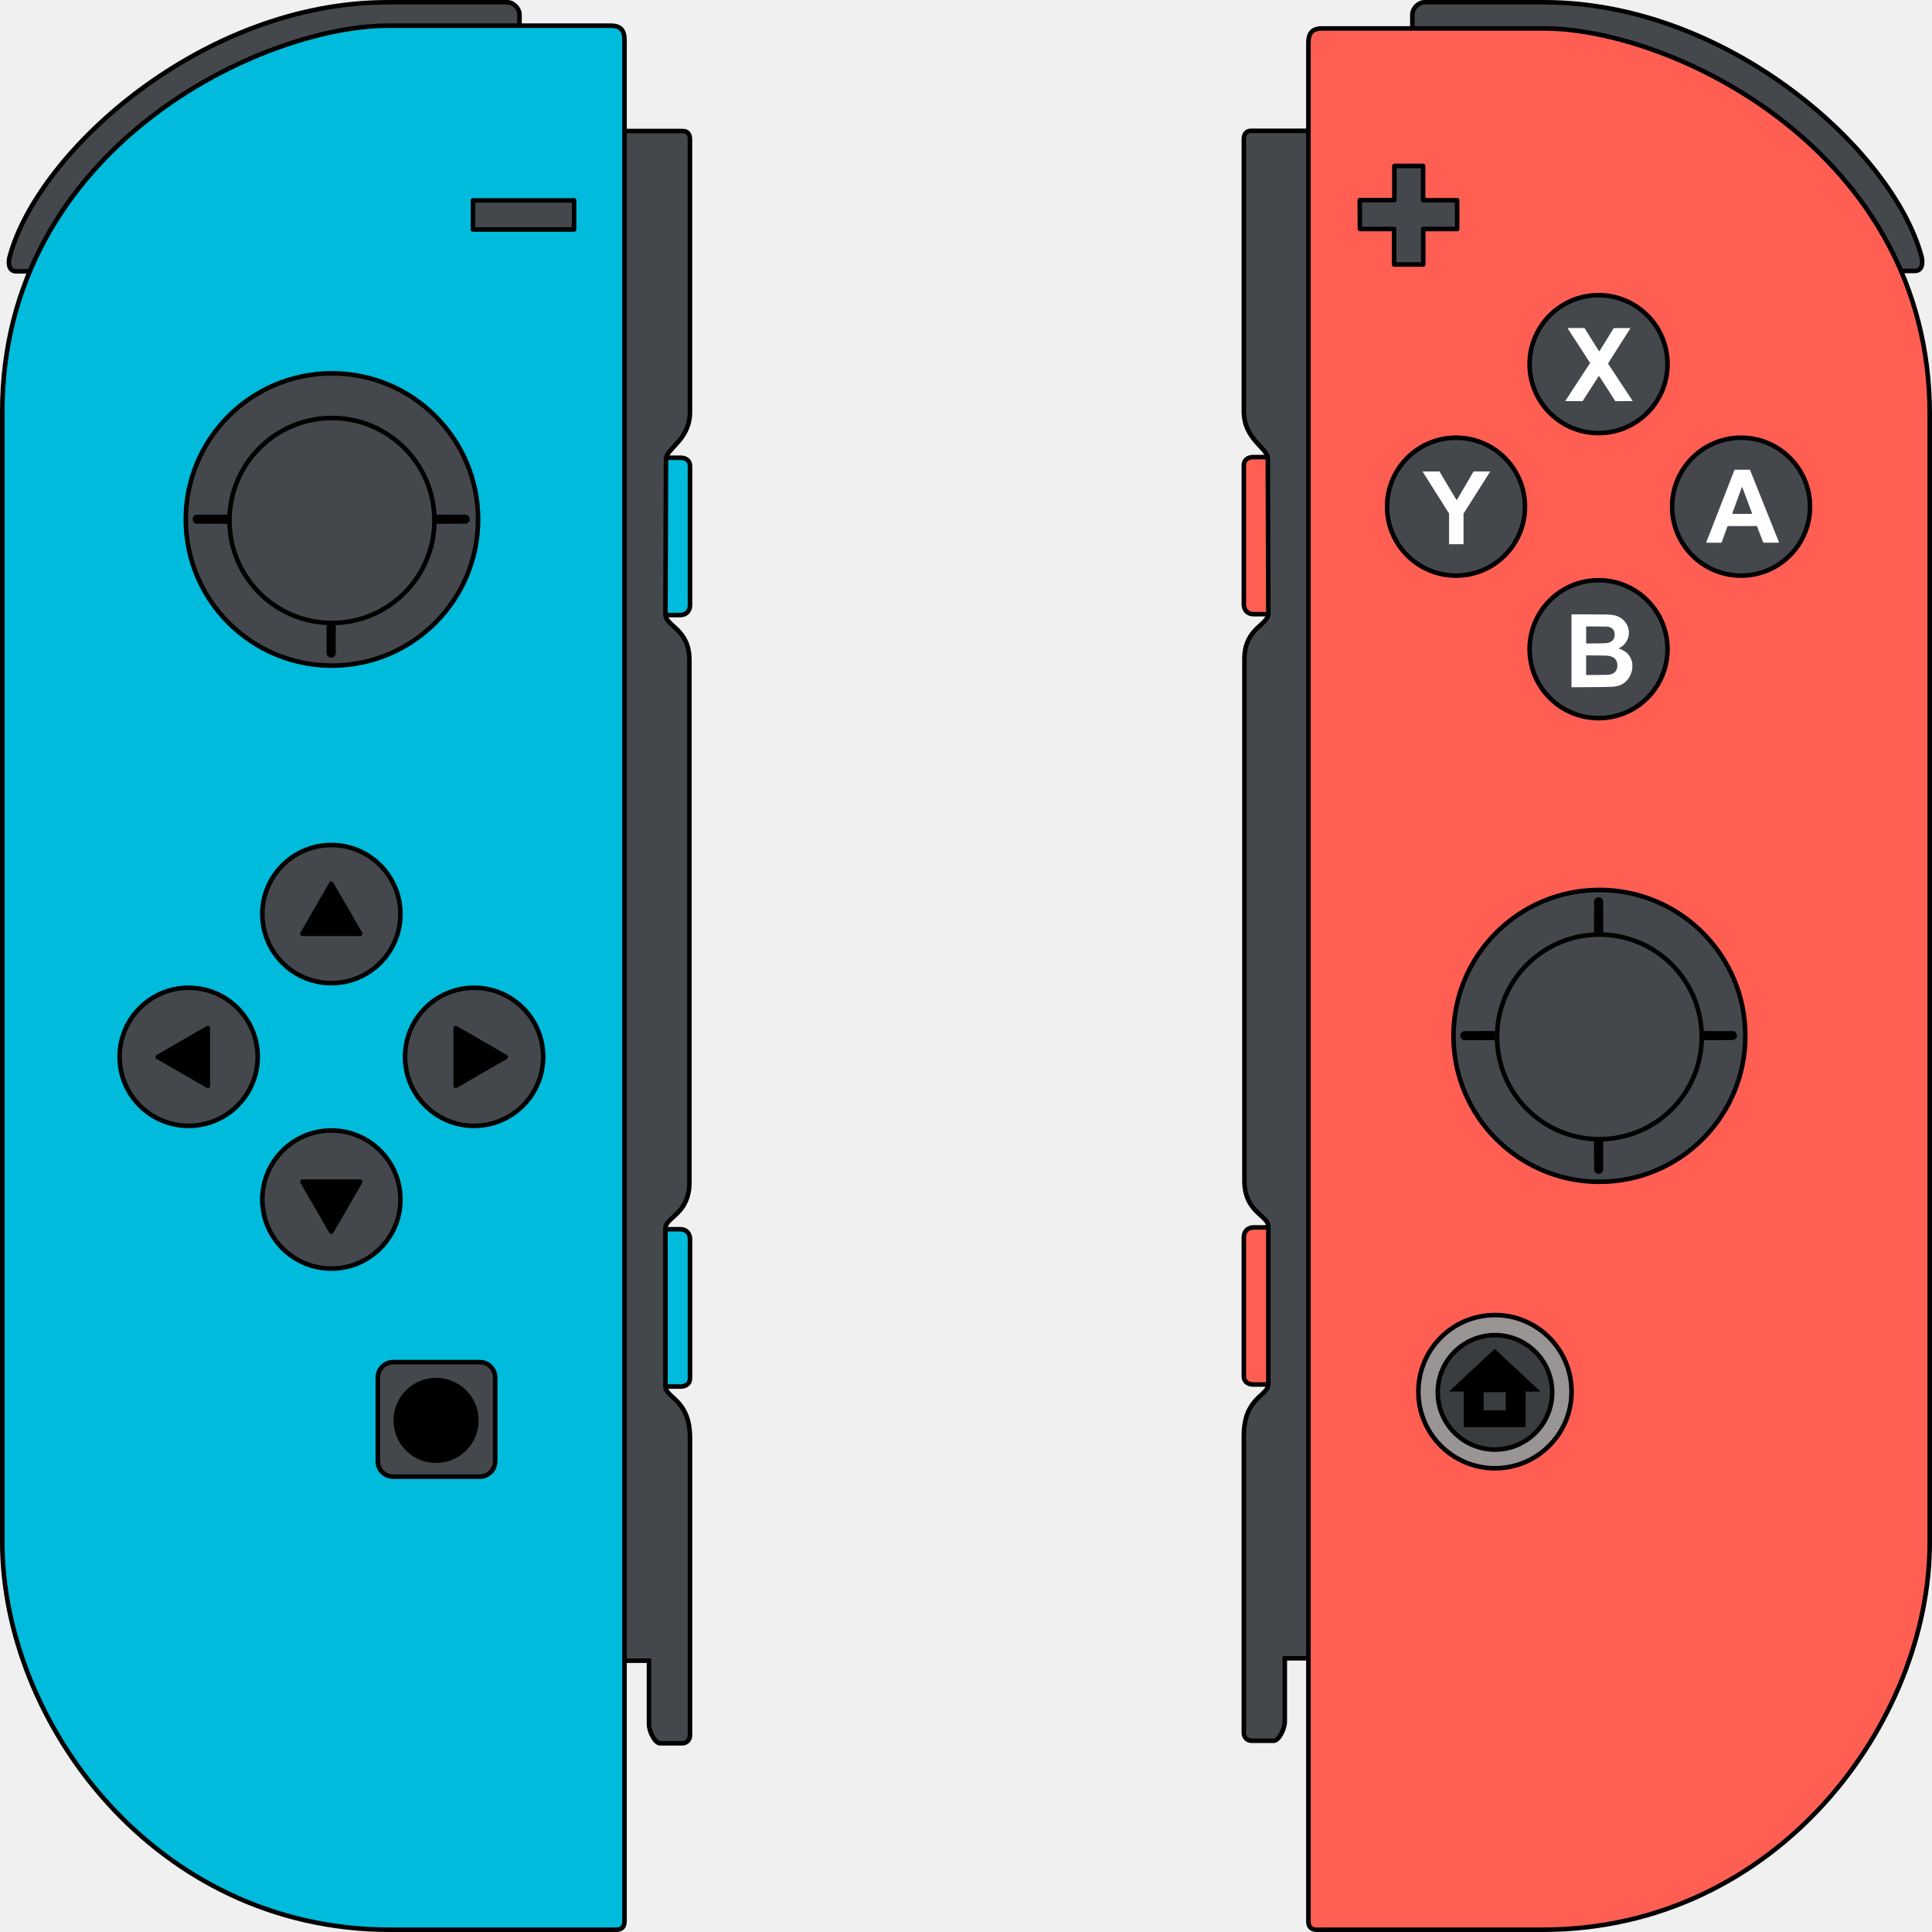
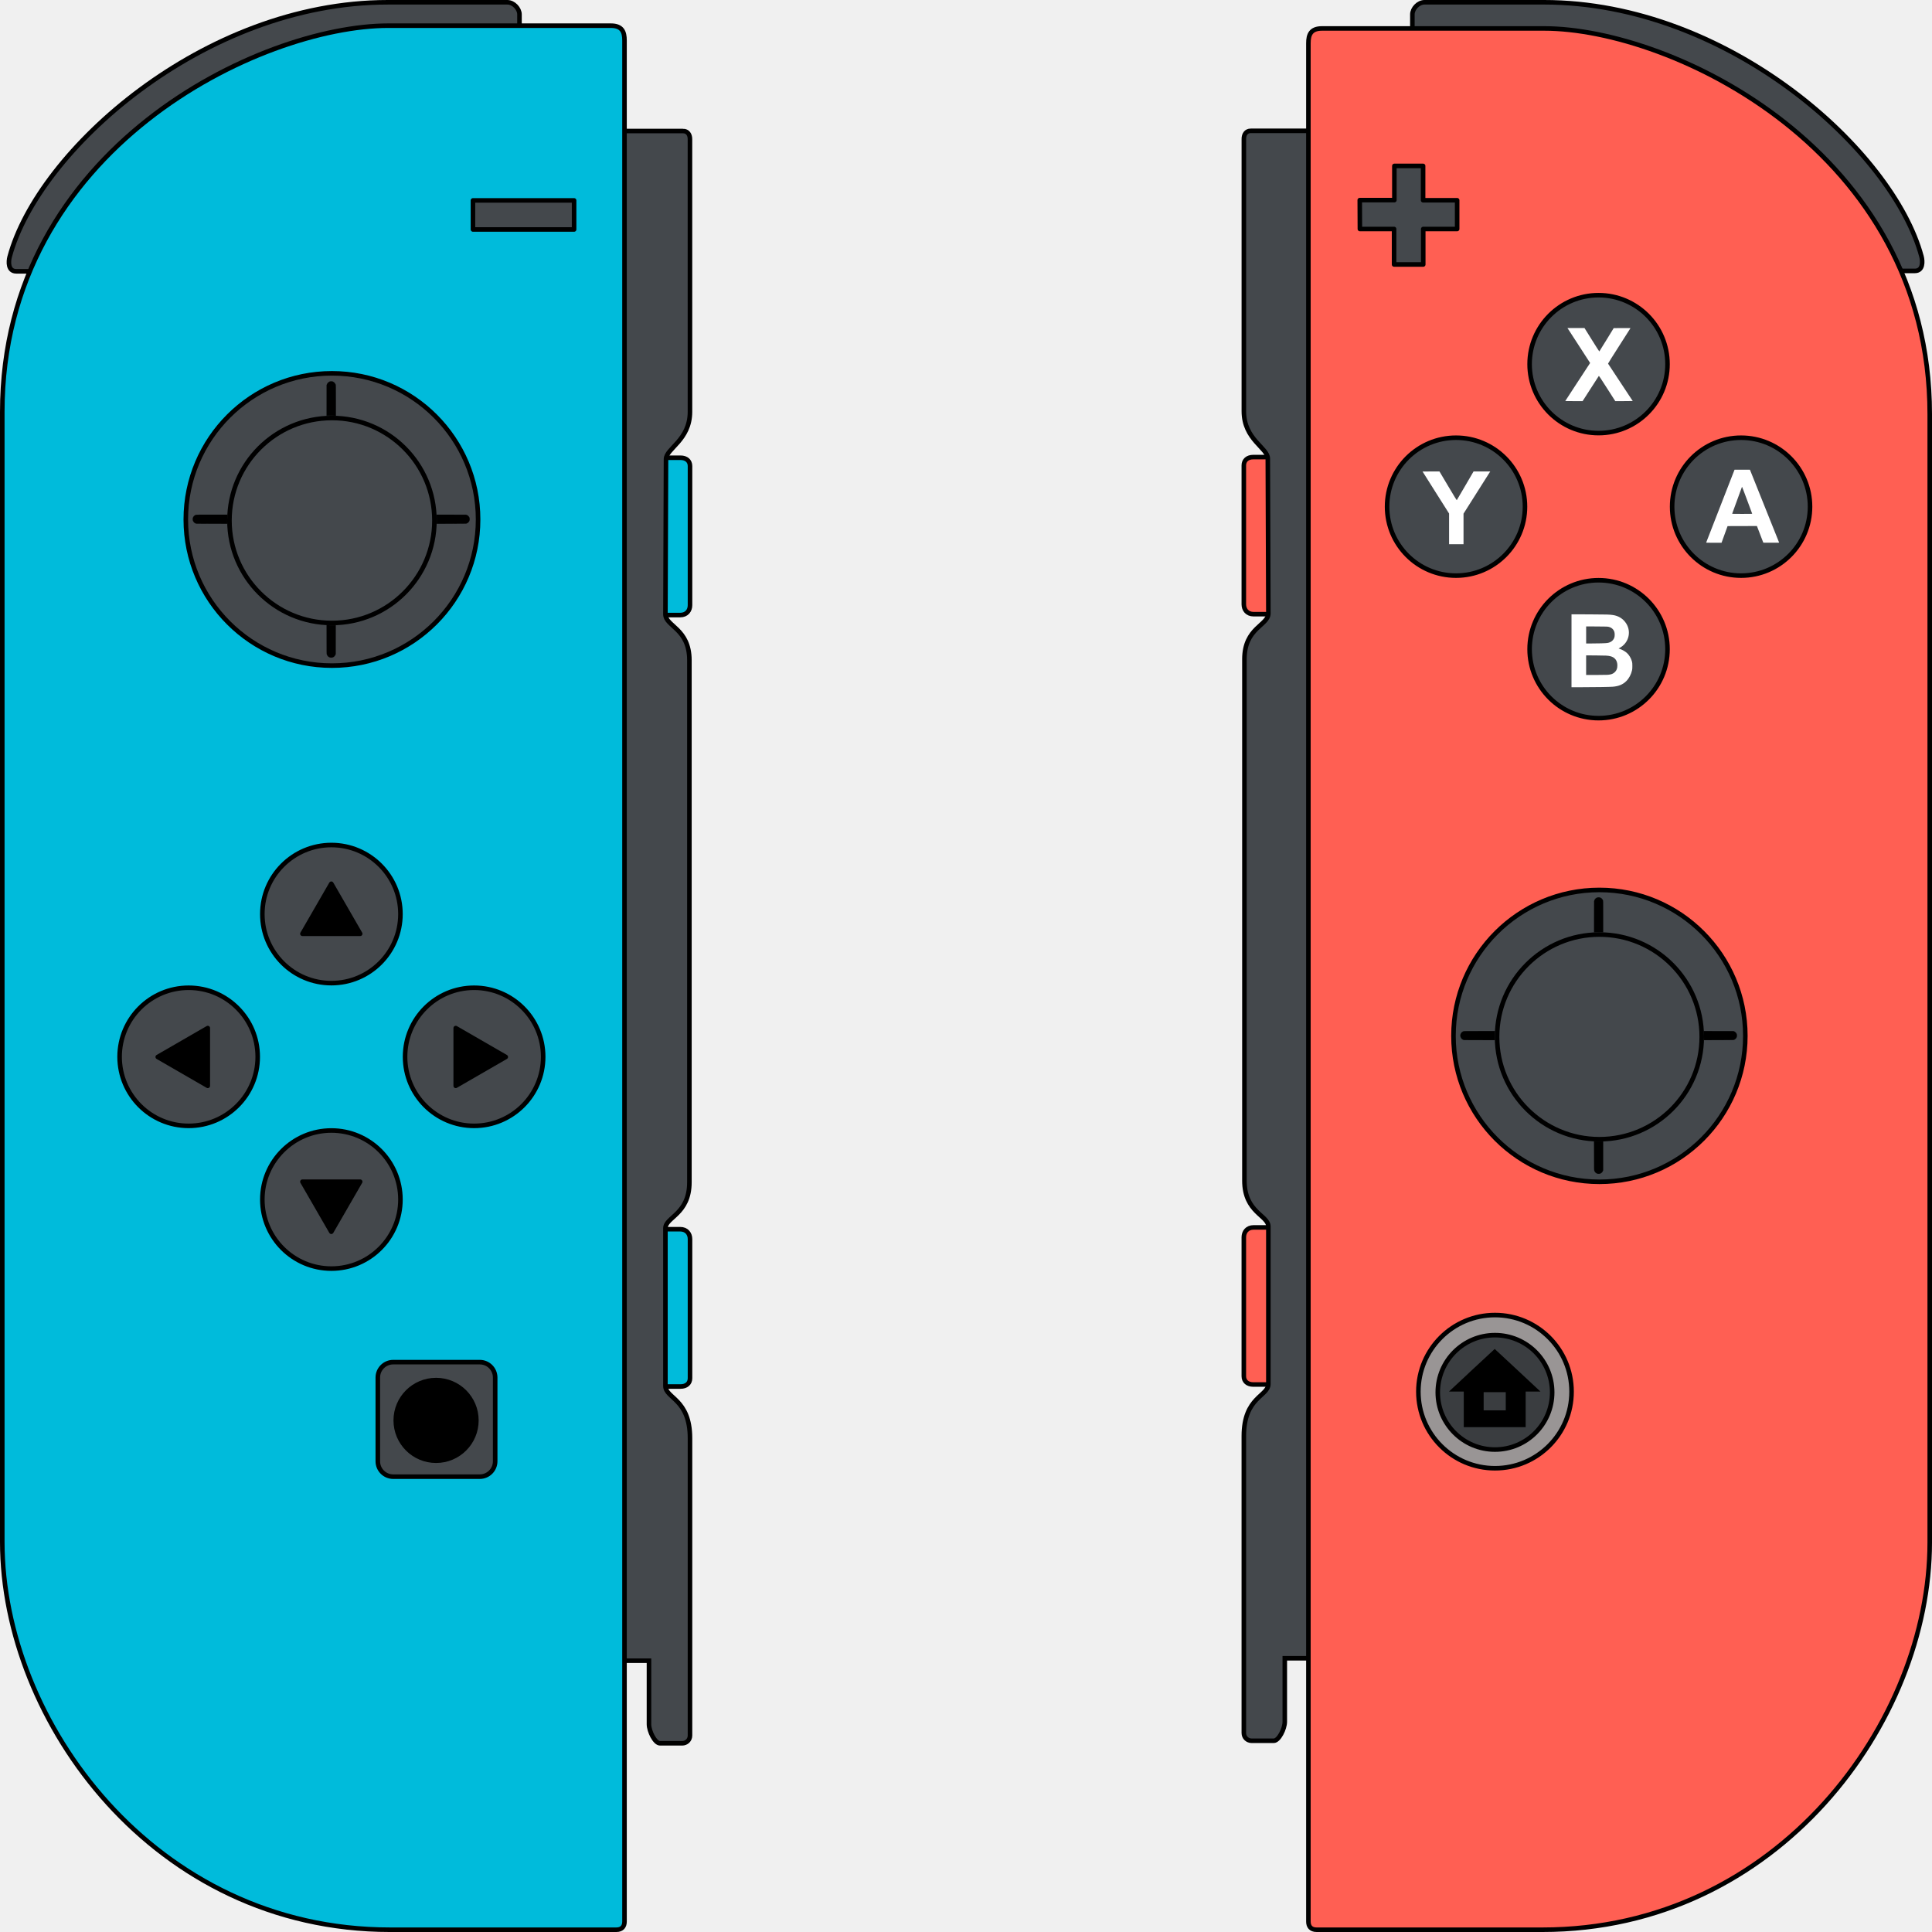
<svg xmlns="http://www.w3.org/2000/svg" width="1000" height="1000" viewBox="0 0 264.583 264.583" version="1.1" id="svg1">
  <defs id="defs1" />
  <style type="text/css" id="style1">
-         .button{fill:#ffffff;}
-         .button2{fill:#44484c;}
-     </style>
+         .button-letter{fill:#ffffff;}
+         .button{fill:#44484c;}
+   </style>
  <g id="layer1">
    <path id="path3828" d="m 93.198,62.688 h -2.621 v 21.545 h 2.566 c 0.896,0 1.352,-0.625 1.352,-1.352 V 63.819 c 0,-0.69 -0.505,-1.131 -1.297,-1.131 z" style="fill:#00bbdb;fill-opacity:1;stroke:#000000;stroke-width:0.624px;stroke-linecap:butt;stroke-linejoin:miter;stroke-opacity:1" />
    <path style="fill:#00bbdb;fill-opacity:1;stroke:#000000;stroke-width:0.624px;stroke-linecap:butt;stroke-linejoin:miter;stroke-opacity:1" d="m 93.198,189.882 h -2.621 v -21.545 h 2.566 c 0.896,0 1.352,0.625 1.352,1.352 v 19.062 c 0,0.69 -0.505,1.131 -1.297,1.131 z" id="path3830" />
    <path id="path3826" d="M 93.529,17.943 H 84.784 V 227.428 h 4.092 v 8.7 c 0,0.972 0.817,2.612 1.508,2.612 h 3.047 c 0.559,0 1.062,-0.432 1.062,-1.062 v -40.726 c 0,-5.38 -3.364,-5.446 -3.364,-7.145 v -21.6 c 0,-1.533 3.283,-1.91 3.283,-6.29 V 90.413 c 0,-4.342 -3.283,-4.634 -3.283,-6.29 l 0.078,-21.242 c 0,-1.463 3.283,-2.59 3.283,-6.483 l -0.002,-37.332 c 0.005,-0.613 -0.296,-1.124 -0.959,-1.124 z" style="fill:#44484c;fill-opacity:1;stroke:#000000;stroke-width:0.624px;stroke-linecap:butt;stroke-linejoin:miter;stroke-opacity:1" />
-     <path id="LeftShoulder" class="button2" d="M 71.142,4.584 V 1.97 c 0,-0.785 -0.801,-1.658 -1.658,-1.658 H 53.098 c -25.277,0 -47.902,20.388 -51.779,34.859 -0.177,0.66 -0.24,1.986 0.91,1.986 h 2.91 z" style="fill-opacity:1;stroke:#000000;stroke-width:0.624px;stroke-linecap:butt;stroke-linejoin:miter;stroke-opacity:1" />
+     <path id="LeftShoulder" class="button" d="M 71.142,4.584 V 1.97 c 0,-0.785 -0.801,-1.658 -1.658,-1.658 H 53.098 c -25.277,0 -47.902,20.388 -51.779,34.859 -0.177,0.66 -0.24,1.986 0.91,1.986 h 2.91 z" style="fill-opacity:1;stroke:#000000;stroke-width:0.624px;stroke-linecap:butt;stroke-linejoin:miter;stroke-opacity:1" />
    <path id="path3925" d="M 85.525,5.545 V 263.15 c 0,0.639 -0.316,1.122 -1.122,1.122 H 53.417 c -32.259,0 -53.105,-28.525 -53.105,-53.105 V 56.398 C 0.312,20.266 35.745,3.516 53.195,3.516 h 30.456 c 1.552,0 1.874,0.854 1.874,2.029 z" style="display:inline;fill:#00bbdb;fill-opacity:1;stroke:#000000;stroke-width:0.624px;stroke-linecap:butt;stroke-linejoin:miter;stroke-opacity:1" />
    <circle id="path3871" style="fill:#44484c;fill-opacity:1;stroke:#000000;stroke-width:0.624;stroke-linecap:round;stroke-linejoin:round;stroke-miterlimit:4;stroke-dasharray:none;stroke-opacity:1" cx="45.383" cy="125.181" r="9.457" />
    <circle style="fill:#44484c;fill-opacity:1;stroke:#000000;stroke-width:0.624;stroke-linecap:round;stroke-linejoin:round;stroke-miterlimit:4;stroke-dasharray:none;stroke-opacity:1" id="path3873" cx="45.383" cy="164.275" r="9.457" />
    <circle style="fill:#44484c;fill-opacity:1;stroke:#000000;stroke-width:0.624;stroke-linecap:round;stroke-linejoin:round;stroke-miterlimit:4;stroke-dasharray:none;stroke-opacity:1" id="path3875" transform="rotate(90)" cx="144.728" cy="-25.836" r="9.457" />
    <circle transform="rotate(90)" id="path3877" style="fill:#44484c;fill-opacity:1;stroke:#000000;stroke-width:0.624;stroke-linecap:round;stroke-linejoin:round;stroke-miterlimit:4;stroke-dasharray:none;stroke-opacity:1" cx="144.728" cy="-64.93" r="9.457" />
-     <rect style="fill-opacity:1;stroke:#000000;stroke-width:0.624;stroke-linecap:round;stroke-linejoin:round;stroke-miterlimit:4;stroke-dasharray:none;stroke-opacity:1" id="Back" class="button2" width="13.85" height="3.979" x="64.771" y="27.446" />
+     <rect style="fill-opacity:1;stroke:#000000;stroke-width:0.624;stroke-linecap:round;stroke-linejoin:round;stroke-miterlimit:4;stroke-dasharray:none;stroke-opacity:1" id="Back" class="button" width="13.85" height="3.979" x="64.771" y="27.446" />
    <circle id="path3907" style="fill:#44484c;fill-opacity:1;stroke:#000000;stroke-width:0.624;stroke-linecap:round;stroke-linejoin:round;stroke-miterlimit:4;stroke-dasharray:none;stroke-opacity:1" cx="45.459" cy="71.141" r="20.014" />
-     <circle style="fill:#44484c;fill-opacity:1;stroke:#000000;stroke-width:0.624;stroke-linecap:round;stroke-linejoin:round;stroke-miterlimit:4;stroke-dasharray:none;stroke-opacity:1" id="path3909" cx="45.459" cy="71.28" r="14.035" />
    <path id="path3913" d="m 45.284,90.059 c -0.243,-0.027 -0.452,-0.208 -0.529,-0.457 -0.014,-0.05 -0.017,-0.206 -0.019,-2.022 l -0.002,-1.968 0.144,0.008 c 0.079,0.004 0.358,0.008 0.62,0.008 h 0.476 l -0.002,1.97 -0.002,1.97 -0.021,0.063 c -0.065,0.191 -0.216,0.34 -0.407,0.404 -0.062,0.021 -0.18,0.032 -0.255,0.023 v 0 z" style="fill:#000000;fill-opacity:1;stroke:#000000;stroke-width:0.02;stroke-linecap:round;stroke-linejoin:round;stroke-miterlimit:4;stroke-dasharray:none;stroke-opacity:1" />
+     <path id="path3913-8" d="m 45.435,52.223 c 0.247,0.029 0.46,0.221 0.538,0.484 0.014,0.053 0.017,0.218 0.019,2.144 l 0.002,2.087 -0.147,-0.008 c -0.081,-0.004 -0.364,-0.008 -0.63,-0.008 h -0.484 l 0.002,-2.089 0.002,-2.089 0.022,-0.067 c 0.066,-0.202 0.219,-0.361 0.413,-0.428 0.063,-0.022 0.184,-0.034 0.259,-0.025 v 0 z" style="fill:#000000;fill-opacity:1;stroke:#000000;stroke-width:0.02;stroke-linecap:round;stroke-linejoin:round;stroke-miterlimit:4;stroke-dasharray:none;stroke-opacity:1" />
    <path id="path3915" d="m 59.807,71.322 c 0,-0.221 -0.005,-0.5 -0.007,-0.62 l -0.007,-0.217 2.017,0.003 2.017,0.003 0.071,0.026 c 0.269,0.098 0.436,0.346 0.418,0.62 -0.009,0.152 -0.07,0.286 -0.175,0.394 -0.083,0.085 -0.161,0.13 -0.305,0.176 -0.031,0.009 -0.444,0.013 -2.034,0.015 l -1.995,0.003 v -0.403 0 z" style="fill:#000000;fill-opacity:1;stroke:#000000;stroke-width:0.02;stroke-linecap:round;stroke-linejoin:round;stroke-miterlimit:4;stroke-dasharray:none;stroke-opacity:1" />
    <path id="path3917" d="m 26.928,71.714 c -0.134,-0.018 -0.265,-0.085 -0.361,-0.187 -0.333,-0.352 -0.165,-0.913 0.307,-1.028 0.044,-0.011 0.43,-0.013 2.153,-0.013 l 2.1,-3.59e-4 -0.007,0.207 c -0.005,0.114 -0.007,0.393 -0.007,0.619 v 0.412 l -2.063,-0.001 c -1.135,-6.38e-4 -2.089,-0.005 -2.121,-0.009 z" style="fill:#000000;fill-opacity:1;stroke:#000000;stroke-width:0.02;stroke-linecap:round;stroke-linejoin:round;stroke-miterlimit:4;stroke-dasharray:none;stroke-opacity:1" />
+     <circle style="fill-opacity:1;stroke:#000000;stroke-width:0.624;stroke-linecap:round;stroke-linejoin:round;stroke-miterlimit:4;stroke-dasharray:none;stroke-opacity:1" id="LeftStick" class="button" cx="45.459" cy="71.28" r="14.035" />
    <rect style="fill:#44484c;fill-opacity:1;stroke:#000000;stroke-width:0.624;stroke-linecap:round;stroke-linejoin:round;stroke-miterlimit:4;stroke-dasharray:none;stroke-opacity:1" id="rect3919" width="16.073" height="15.683" x="51.74" y="186.542" ry="2.107" />
    <circle style="fill:#000000;stroke:#000000;stroke-width:0.624;stroke-linecap:round;stroke-linejoin:round;stroke-miterlimit:4;stroke-dasharray:none;stroke-opacity:1" id="path3921" cx="59.719" cy="194.52" r="5.52" />
    <path style="stroke:#000000;stroke-width:0.905;stroke-linecap:round;stroke-linejoin:round;stroke-miterlimit:4;stroke-dasharray:none;stroke-opacity:1" id="DpadRight" d="m 134.973,862.558 0,-11.468 9.932,5.734 z" transform="matrix(0.6899713,0,0,0.6899713,-30.71697,-446.4368)" />
    <path transform="matrix(-0.6899713,0,0,0.6899713,121.5826,-446.4368)" d="m 134.973,862.558 0,-11.468 9.932,5.734 z" id="DpadLeft" style="stroke:#000000;stroke-width:0.905;stroke-linecap:round;stroke-linejoin:round;stroke-miterlimit:4;stroke-dasharray:none;stroke-opacity:1" />
    <path transform="matrix(0,-0.6899713,0.6899713,0,-545.8126,221.0046)" d="m 134.973,862.558 0,-11.468 9.932,5.734 z" id="DpadUp" style="stroke:#000000;stroke-width:0.905;stroke-linecap:round;stroke-linejoin:round;stroke-miterlimit:4;stroke-dasharray:none;stroke-opacity:1" />
    <path style="stroke:#000000;stroke-width:0.905;stroke-linecap:round;stroke-linejoin:round;stroke-miterlimit:4;stroke-dasharray:none;stroke-opacity:1" id="DpadDown" d="m 134.973,862.558 0,-11.468 9.932,5.734 z" transform="matrix(0,0.6899713,0.6899713,0,-545.8126,68.70501)" />
    <path style="fill:#ff5f53;fill-opacity:1;stroke:#000000;stroke-width:0.623px;stroke-linecap:butt;stroke-linejoin:miter;stroke-opacity:1" d="m 171.634,62.597 h 2.617 v 21.514 h -2.562 c -0.895,0 -1.35,-0.624 -1.35,-1.35 v -19.035 c 0,-0.689 0.504,-1.129 1.295,-1.129 z" id="path3822" />
    <path id="path3824" d="m 171.634,189.605 h 2.617 v -21.514 h -2.562 c -0.895,0 -1.35,0.624 -1.35,1.35 v 19.035 c 0,0.689 0.504,1.129 1.295,1.129 z" style="fill:#ff5f53;fill-opacity:1;stroke:#000000;stroke-width:0.623px;stroke-linecap:butt;stroke-linejoin:miter;stroke-opacity:1" />
    <path style="fill:#44484c;fill-opacity:1;stroke:#000000;stroke-width:0.623px;stroke-linecap:butt;stroke-linejoin:miter;stroke-opacity:1" d="m 171.303,17.917 h 8.732 V 227.097 h -4.086 v 8.687 c 0,0.971 -0.815,2.608 -1.506,2.608 h -3.042 c -0.558,0 -1.061,-0.431 -1.061,-1.061 V 196.666 c 0,-5.372 3.359,-5.438 3.359,-7.135 v -21.569 c 0,-1.531 -3.278,-1.907 -3.278,-6.281 V 90.281 c 0,-4.335 3.278,-4.627 3.278,-6.281 l -0.078,-21.211 c 0,-1.461 -3.278,-2.586 -3.278,-6.473 v -37.277 c -0.007,-0.612 0.296,-1.123 0.957,-1.123 z" id="path3820" />
-     <path style="fill-opacity:1;stroke:#000000;stroke-width:0.623px;stroke-linecap:butt;stroke-linejoin:miter;stroke-opacity:1" d="M 193.421,4.577 V 1.967 c 0,-0.783 0.8,-1.656 1.656,-1.656 h 16.362 c 25.24,0 47.832,20.358 51.704,34.808 0.177,0.659 0.24,1.983 -0.909,1.983 h -2.906 z" class="button2" id="RightShoulder" />
+     <path style="fill-opacity:1;stroke:#000000;stroke-width:0.623px;stroke-linecap:butt;stroke-linejoin:miter;stroke-opacity:1" d="M 193.421,4.577 V 1.967 c 0,-0.783 0.8,-1.656 1.656,-1.656 h 16.362 c 25.24,0 47.832,20.358 51.704,34.808 0.177,0.659 0.24,1.983 -0.909,1.983 h -2.906 z" class="button" id="RightShoulder" />
    <path style="fill:#ff5f53;fill-opacity:1;stroke:#000000;stroke-width:0.623px;stroke-linecap:butt;stroke-linejoin:miter;stroke-opacity:1" d="M 179.183,5.921 V 263.152 c 0,0.638 0.315,1.12 1.12,1.12 h 30.941 c 32.212,0 53.028,-28.484 53.028,-53.028 V 56.701 c 0,-36.08 -35.382,-52.806 -52.806,-52.806 h -30.411 c -1.55,0 -1.872,0.853 -1.872,2.026 z" id="path3923" />
-     <path style="fill-opacity:1;stroke:#000000;stroke-width:0.623px;stroke-linecap:round;stroke-linejoin:round;stroke-opacity:1" d="m 186.214,27.405 h 4.742 v -4.683 h 3.935 v 4.703 h 4.663 v 3.935 h -4.644 v 4.86 h -3.994 v -4.86 h -4.683 z" class="button2" id="Start" />
+     <path style="fill-opacity:1;stroke:#000000;stroke-width:0.623px;stroke-linecap:round;stroke-linejoin:round;stroke-opacity:1" d="m 186.214,27.405 h 4.742 v -4.683 h 3.935 v 4.703 h 4.663 v 3.935 h -4.644 v 4.86 h -3.994 v -4.86 h -4.683 z" class="button" id="Start" />
    <circle style="fill:#44484c;fill-opacity:1;stroke:#000000;stroke-width:0.623;stroke-linecap:round;stroke-linejoin:round;stroke-miterlimit:4;stroke-dasharray:none;stroke-opacity:1" id="path3095" cx="218.919" cy="49.868" r="9.443" />
    <circle id="path3865" style="fill:#44484c;fill-opacity:1;stroke:#000000;stroke-width:0.623;stroke-linecap:round;stroke-linejoin:round;stroke-miterlimit:4;stroke-dasharray:none;stroke-opacity:1" cx="218.919" cy="88.905" r="9.443" />
    <circle transform="rotate(90)" id="path3867" style="fill:#44484c;fill-opacity:1;stroke:#000000;stroke-width:0.623;stroke-linecap:round;stroke-linejoin:round;stroke-miterlimit:4;stroke-dasharray:none;stroke-opacity:1" cx="69.387" cy="-199.4" r="9.443" />
    <circle style="fill:#44484c;fill-opacity:1;stroke:#000000;stroke-width:0.623;stroke-linecap:round;stroke-linejoin:round;stroke-miterlimit:4;stroke-dasharray:none;stroke-opacity:1" id="path3869" transform="rotate(90)" cx="69.387" cy="-238.437" r="9.443" />
    <circle id="path3879" style="fill:#999595;fill-opacity:1;stroke:#000000;stroke-width:0.623;stroke-linecap:round;stroke-linejoin:round;stroke-miterlimit:4;stroke-dasharray:none;stroke-opacity:1" cx="204.733" cy="190.584" r="10.49" />
    <circle style="fill:#3a3d40;fill-opacity:1;stroke:#000000;stroke-width:0.623;stroke-linecap:round;stroke-linejoin:round;stroke-miterlimit:4;stroke-dasharray:none;stroke-opacity:1" id="path3881" cx="204.733" cy="190.68" r="7.834" />
    <path style="fill:#000000;stroke:#000000;stroke-width:0.623;stroke-linecap:butt;stroke-linejoin:miter;stroke-miterlimit:4;stroke-dasharray:none;stroke-opacity:1" d="m 199.222,190.262 h 1.548 v 4.873 c 2.595,0 5.496,0 7.855,0 v -4.873 h 1.548 c -1.706,-1.586 -4.001,-3.752 -5.476,-5.101 -1.784,1.64 -3.665,3.41 -5.476,5.101 z m 3.65,0.082 c 1.208,0 2.556,0 3.65,0 v 3.113 c -1.206,0 -2.554,0 -3.65,0 z" id="path3883" />
    <circle style="fill:#44484c;fill-opacity:1;stroke:#000000;stroke-width:0.623;stroke-linecap:round;stroke-linejoin:round;stroke-miterlimit:4;stroke-dasharray:none;stroke-opacity:1" id="path3888" cx="219.035" cy="141.86" r="19.985" />
-     <circle id="path3892" style="fill:#44484c;fill-opacity:1;stroke:#000000;stroke-width:0.623;stroke-linecap:round;stroke-linejoin:round;stroke-miterlimit:4;stroke-dasharray:none;stroke-opacity:1" cx="219.035" cy="141.999" r="14.014" />
    <path style="fill:#000000;stroke:#000000;stroke-width:0.019;stroke-linecap:round;stroke-linejoin:round;stroke-miterlimit:4;stroke-dasharray:none;stroke-opacity:1" d="m 218.311,125.584 c 1.4e-4,-1.337 0.007,-2.127 0.009,-2.169 0.019,-0.129 0.082,-0.252 0.18,-0.35 0.296,-0.296 0.8,-0.208 0.983,0.172 0.069,0.142 0.064,-0.03 0.064,2.317 l 1.4e-4,2.12 -0.437,-5.2e-4 c -0.24,-2.8e-4 -0.519,0.002 -0.618,0.007 l -0.181,0.007 1.9e-4,-2.103 z" id="path3899" />
    <path style="fill:#000000;fill-opacity:1;stroke:#000000;stroke-width:0.019;stroke-linecap:round;stroke-linejoin:round;stroke-miterlimit:4;stroke-dasharray:none;stroke-opacity:1" d="m 218.86,160.751 c -0.243,-0.027 -0.452,-0.208 -0.528,-0.456 -0.014,-0.05 -0.017,-0.206 -0.019,-2.019 l -0.007,-1.965 0.144,0.007 c 0.079,0.005 0.358,0.007 0.619,0.007 h 0.475 v 1.967 1.967 l -0.021,0.063 c -0.065,0.19 -0.215,0.34 -0.406,0.404 -0.062,0.021 -0.18,0.032 -0.254,0.024 v 0 z" id="path3901" />
    <path style="fill:#000000;fill-opacity:1;stroke:#000000;stroke-width:0.019;stroke-linecap:round;stroke-linejoin:round;stroke-miterlimit:4;stroke-dasharray:none;stroke-opacity:1" d="m 233.362,142.041 c 0,-0.221 -0.007,-0.5 -0.007,-0.619 l -0.007,-0.217 2.014,0.002 2.014,0.002 0.071,0.026 c 0.269,0.098 0.436,0.346 0.418,0.62 -0.009,0.152 -0.07,0.285 -0.175,0.393 -0.083,0.085 -0.161,0.13 -0.304,0.175 -0.031,0.009 -0.443,0.014 -2.031,0.017 l -1.992,0.002 v -0.402 0 z" id="path3903" />
    <path style="fill:#000000;fill-opacity:1;stroke:#000000;stroke-width:0.019;stroke-linecap:round;stroke-linejoin:round;stroke-miterlimit:4;stroke-dasharray:none;stroke-opacity:1" d="m 200.531,142.433 c -0.134,-0.019 -0.265,-0.085 -0.36,-0.186 -0.332,-0.351 -0.165,-0.912 0.307,-1.027 0.044,-0.012 0.43,-0.014 2.15,-0.014 l 2.097,-3.6e-4 -0.007,0.207 c -0.007,0.114 -0.007,0.392 -0.007,0.618 v 0.411 l -2.06,-0.001 c -1.133,-6.4e-4 -2.086,-0.005 -2.118,-0.009 z" id="path3905" />
-     <path style="stroke:none;stroke-width:0.623" d="m 214.357,54.922 c 0,-0.007 0.766,-1.181 1.703,-2.612 l 1.703,-2.601 -1.51,-2.332 c -0.83,-1.282 -1.529,-2.359 -1.552,-2.392 l -0.042,-0.06 h 1.168 1.168 l 1.002,1.606 c 0.551,0.883 1.011,1.603 1.023,1.599 0.012,-0.007 0.46,-0.724 0.996,-1.601 l 0.975,-1.593 1.151,-0.007 c 0.633,-0.007 1.151,0 1.151,0.007 0,0.007 -0.694,1.095 -1.542,2.419 -0.883,1.378 -1.538,2.422 -1.533,2.442 0.007,0.019 0.768,1.177 1.695,2.572 0.927,1.396 1.686,2.543 1.686,2.55 0,0.007 -0.538,0.012 -1.196,0.012 h -1.196 l -1.112,-1.738 c -0.898,-1.403 -1.117,-1.732 -1.139,-1.709 -0.014,0.016 -0.521,0.798 -1.124,1.739 l -1.098,1.71 h -1.188 c -0.654,0 -1.188,-0.007 -1.188,-0.011 z" id="X" class="button" />
-     <path style="stroke:none;stroke-width:0.623" d="m 233.66,74.293 c 0.037,-0.099 3.781,-9.71 3.828,-9.829 l 0.054,-0.137 h 1.054 1.054 l 1.993,4.975 c 1.096,2.736 1.998,4.987 2.004,5.002 0.009,0.022 -0.209,0.026 -1.077,0.021 l -1.088,-0.006 -0.438,-1.141 -0.438,-1.141 -2.009,0.006 -2.009,0.006 -0.414,1.141 -0.414,1.141 h -1.057 c -0.998,0 -1.056,-0.006 -1.043,-0.038 z m 6.297,-3.943 c -0.007,-0.015 -0.318,-0.856 -0.694,-1.868 -0.376,-1.013 -0.69,-1.833 -0.698,-1.824 -0.012,0.013 -0.814,2.211 -1.349,3.692 -0.007,0.021 0.276,0.027 1.371,0.027 1.096,0 1.379,-0.006 1.37,-0.027 z" id="A" class="button" />
-     <path style="stroke:none;stroke-width:0.623" d="m 215.214,89.12 v -4.993 l 2.468,0.009 c 2.461,0.012 2.726,0.019 3.22,0.093 0.749,0.114 1.363,0.496 1.769,1.101 0.617,0.92 0.517,2.119 -0.243,2.925 -0.177,0.188 -0.347,0.319 -0.583,0.452 l -0.184,0.103 0.149,0.049 c 0.362,0.119 0.746,0.339 1.003,0.575 0.302,0.276 0.562,0.715 0.675,1.139 0.052,0.193 0.057,0.255 0.059,0.618 0,0.315 -0.007,0.443 -0.038,0.583 -0.126,0.573 -0.403,1.105 -0.772,1.481 -0.471,0.48 -1.05,0.724 -1.876,0.791 -0.411,0.033 -2.416,0.064 -4.161,0.065 h -1.487 v -4.993 z m 4.976,3.293 c 0.461,-0.038 0.707,-0.132 0.95,-0.361 0.252,-0.238 0.356,-0.512 0.355,-0.935 0,-0.652 -0.354,-1.108 -0.968,-1.252 -0.355,-0.083 -0.564,-0.094 -1.953,-0.104 l -1.357,-0.009 v 1.342 1.342 h 1.357 c 0.746,-1.9e-4 1.473,-0.009 1.615,-0.021 v 0 z m -0.803,-4.314 c 0.728,-0.021 0.873,-0.042 1.136,-0.166 0.274,-0.13 0.468,-0.346 0.559,-0.625 0.062,-0.191 0.062,-0.58 -6.4e-4,-0.773 -0.118,-0.363 -0.388,-0.598 -0.802,-0.696 -0.129,-0.031 -0.356,-0.037 -1.605,-0.045 l -1.455,-0.009 v 1.168 1.168 h 0.757 c 0.417,0 1.052,-0.009 1.411,-0.019 v 0 z" id="B" class="button" />
-     <path style="stroke:none;stroke-width:0.623" d="m 198.448,72.425 v -2.1 l -1.816,-2.871 c -0.999,-1.579 -1.816,-2.874 -1.816,-2.879 0,-0.006 0.521,-0.009 1.158,-0.009 l 1.158,2.5e-4 1.174,1.977 c 0.873,1.47 1.18,1.97 1.198,1.951 0.014,-0.014 0.535,-0.904 1.16,-1.977 l 1.136,-1.952 h 1.142 1.142 l -0.031,0.049 c -0.017,0.027 -0.84,1.327 -1.829,2.889 l -1.798,2.84 v 2.091 2.091 h -0.989 -0.989 v -2.1 z" id="Y" class="button" />
+     <circle id="RightStick" class="button" style="fill-opacity:1;stroke:#000000;stroke-width:0.623;stroke-linecap:round;stroke-linejoin:round;stroke-miterlimit:4;stroke-dasharray:none;stroke-opacity:1" cx="219.035" cy="141.999" r="14.014" />
+     <path style="stroke:none;stroke-width:0.623" d="m 214.357,54.922 c 0,-0.007 0.766,-1.181 1.703,-2.612 l 1.703,-2.601 -1.51,-2.332 c -0.83,-1.282 -1.529,-2.359 -1.552,-2.392 l -0.042,-0.06 h 1.168 1.168 l 1.002,1.606 c 0.551,0.883 1.011,1.603 1.023,1.599 0.012,-0.007 0.46,-0.724 0.996,-1.601 l 0.975,-1.593 1.151,-0.007 c 0.633,-0.007 1.151,0 1.151,0.007 0,0.007 -0.694,1.095 -1.542,2.419 -0.883,1.378 -1.538,2.422 -1.533,2.442 0.007,0.019 0.768,1.177 1.695,2.572 0.927,1.396 1.686,2.543 1.686,2.55 0,0.007 -0.538,0.012 -1.196,0.012 h -1.196 l -1.112,-1.738 c -0.898,-1.403 -1.117,-1.732 -1.139,-1.709 -0.014,0.016 -0.521,0.798 -1.124,1.739 l -1.098,1.71 h -1.188 c -0.654,0 -1.188,-0.007 -1.188,-0.011 z" id="X" class="button-letter" />
+     <path style="stroke:none;stroke-width:0.623" d="m 233.66,74.293 c 0.037,-0.099 3.781,-9.71 3.828,-9.829 l 0.054,-0.137 h 1.054 1.054 l 1.993,4.975 c 1.096,2.736 1.998,4.987 2.004,5.002 0.009,0.022 -0.209,0.026 -1.077,0.021 l -1.088,-0.006 -0.438,-1.141 -0.438,-1.141 -2.009,0.006 -2.009,0.006 -0.414,1.141 -0.414,1.141 h -1.057 c -0.998,0 -1.056,-0.006 -1.043,-0.038 z m 6.297,-3.943 c -0.007,-0.015 -0.318,-0.856 -0.694,-1.868 -0.376,-1.013 -0.69,-1.833 -0.698,-1.824 -0.012,0.013 -0.814,2.211 -1.349,3.692 -0.007,0.021 0.276,0.027 1.371,0.027 1.096,0 1.379,-0.006 1.37,-0.027 z" id="A" class="button-letter" />
+     <path style="stroke:none;stroke-width:0.623" d="m 215.214,89.12 v -4.993 l 2.468,0.009 c 2.461,0.012 2.726,0.019 3.22,0.093 0.749,0.114 1.363,0.496 1.769,1.101 0.617,0.92 0.517,2.119 -0.243,2.925 -0.177,0.188 -0.347,0.319 -0.583,0.452 l -0.184,0.103 0.149,0.049 c 0.362,0.119 0.746,0.339 1.003,0.575 0.302,0.276 0.562,0.715 0.675,1.139 0.052,0.193 0.057,0.255 0.059,0.618 0,0.315 -0.007,0.443 -0.038,0.583 -0.126,0.573 -0.403,1.105 -0.772,1.481 -0.471,0.48 -1.05,0.724 -1.876,0.791 -0.411,0.033 -2.416,0.064 -4.161,0.065 h -1.487 v -4.993 z m 4.976,3.293 c 0.461,-0.038 0.707,-0.132 0.95,-0.361 0.252,-0.238 0.356,-0.512 0.355,-0.935 0,-0.652 -0.354,-1.108 -0.968,-1.252 -0.355,-0.083 -0.564,-0.094 -1.953,-0.104 l -1.357,-0.009 v 1.342 1.342 h 1.357 c 0.746,-1.9e-4 1.473,-0.009 1.615,-0.021 v 0 z m -0.803,-4.314 c 0.728,-0.021 0.873,-0.042 1.136,-0.166 0.274,-0.13 0.468,-0.346 0.559,-0.625 0.062,-0.191 0.062,-0.58 -6.4e-4,-0.773 -0.118,-0.363 -0.388,-0.598 -0.802,-0.696 -0.129,-0.031 -0.356,-0.037 -1.605,-0.045 l -1.455,-0.009 v 1.168 1.168 h 0.757 c 0.417,0 1.052,-0.009 1.411,-0.019 v 0 z" id="B" class="button-letter" />
+     <path style="stroke:none;stroke-width:0.623" d="m 198.448,72.425 v -2.1 l -1.816,-2.871 c -0.999,-1.579 -1.816,-2.874 -1.816,-2.879 0,-0.006 0.521,-0.009 1.158,-0.009 l 1.158,2.5e-4 1.174,1.977 c 0.873,1.47 1.18,1.97 1.198,1.951 0.014,-0.014 0.535,-0.904 1.16,-1.977 l 1.136,-1.952 h 1.142 1.142 l -0.031,0.049 c -0.017,0.027 -0.84,1.327 -1.829,2.889 l -1.798,2.84 v 2.091 2.091 h -0.989 -0.989 v -2.1 z" id="Y" class="button-letter" />
  </g>
</svg>
